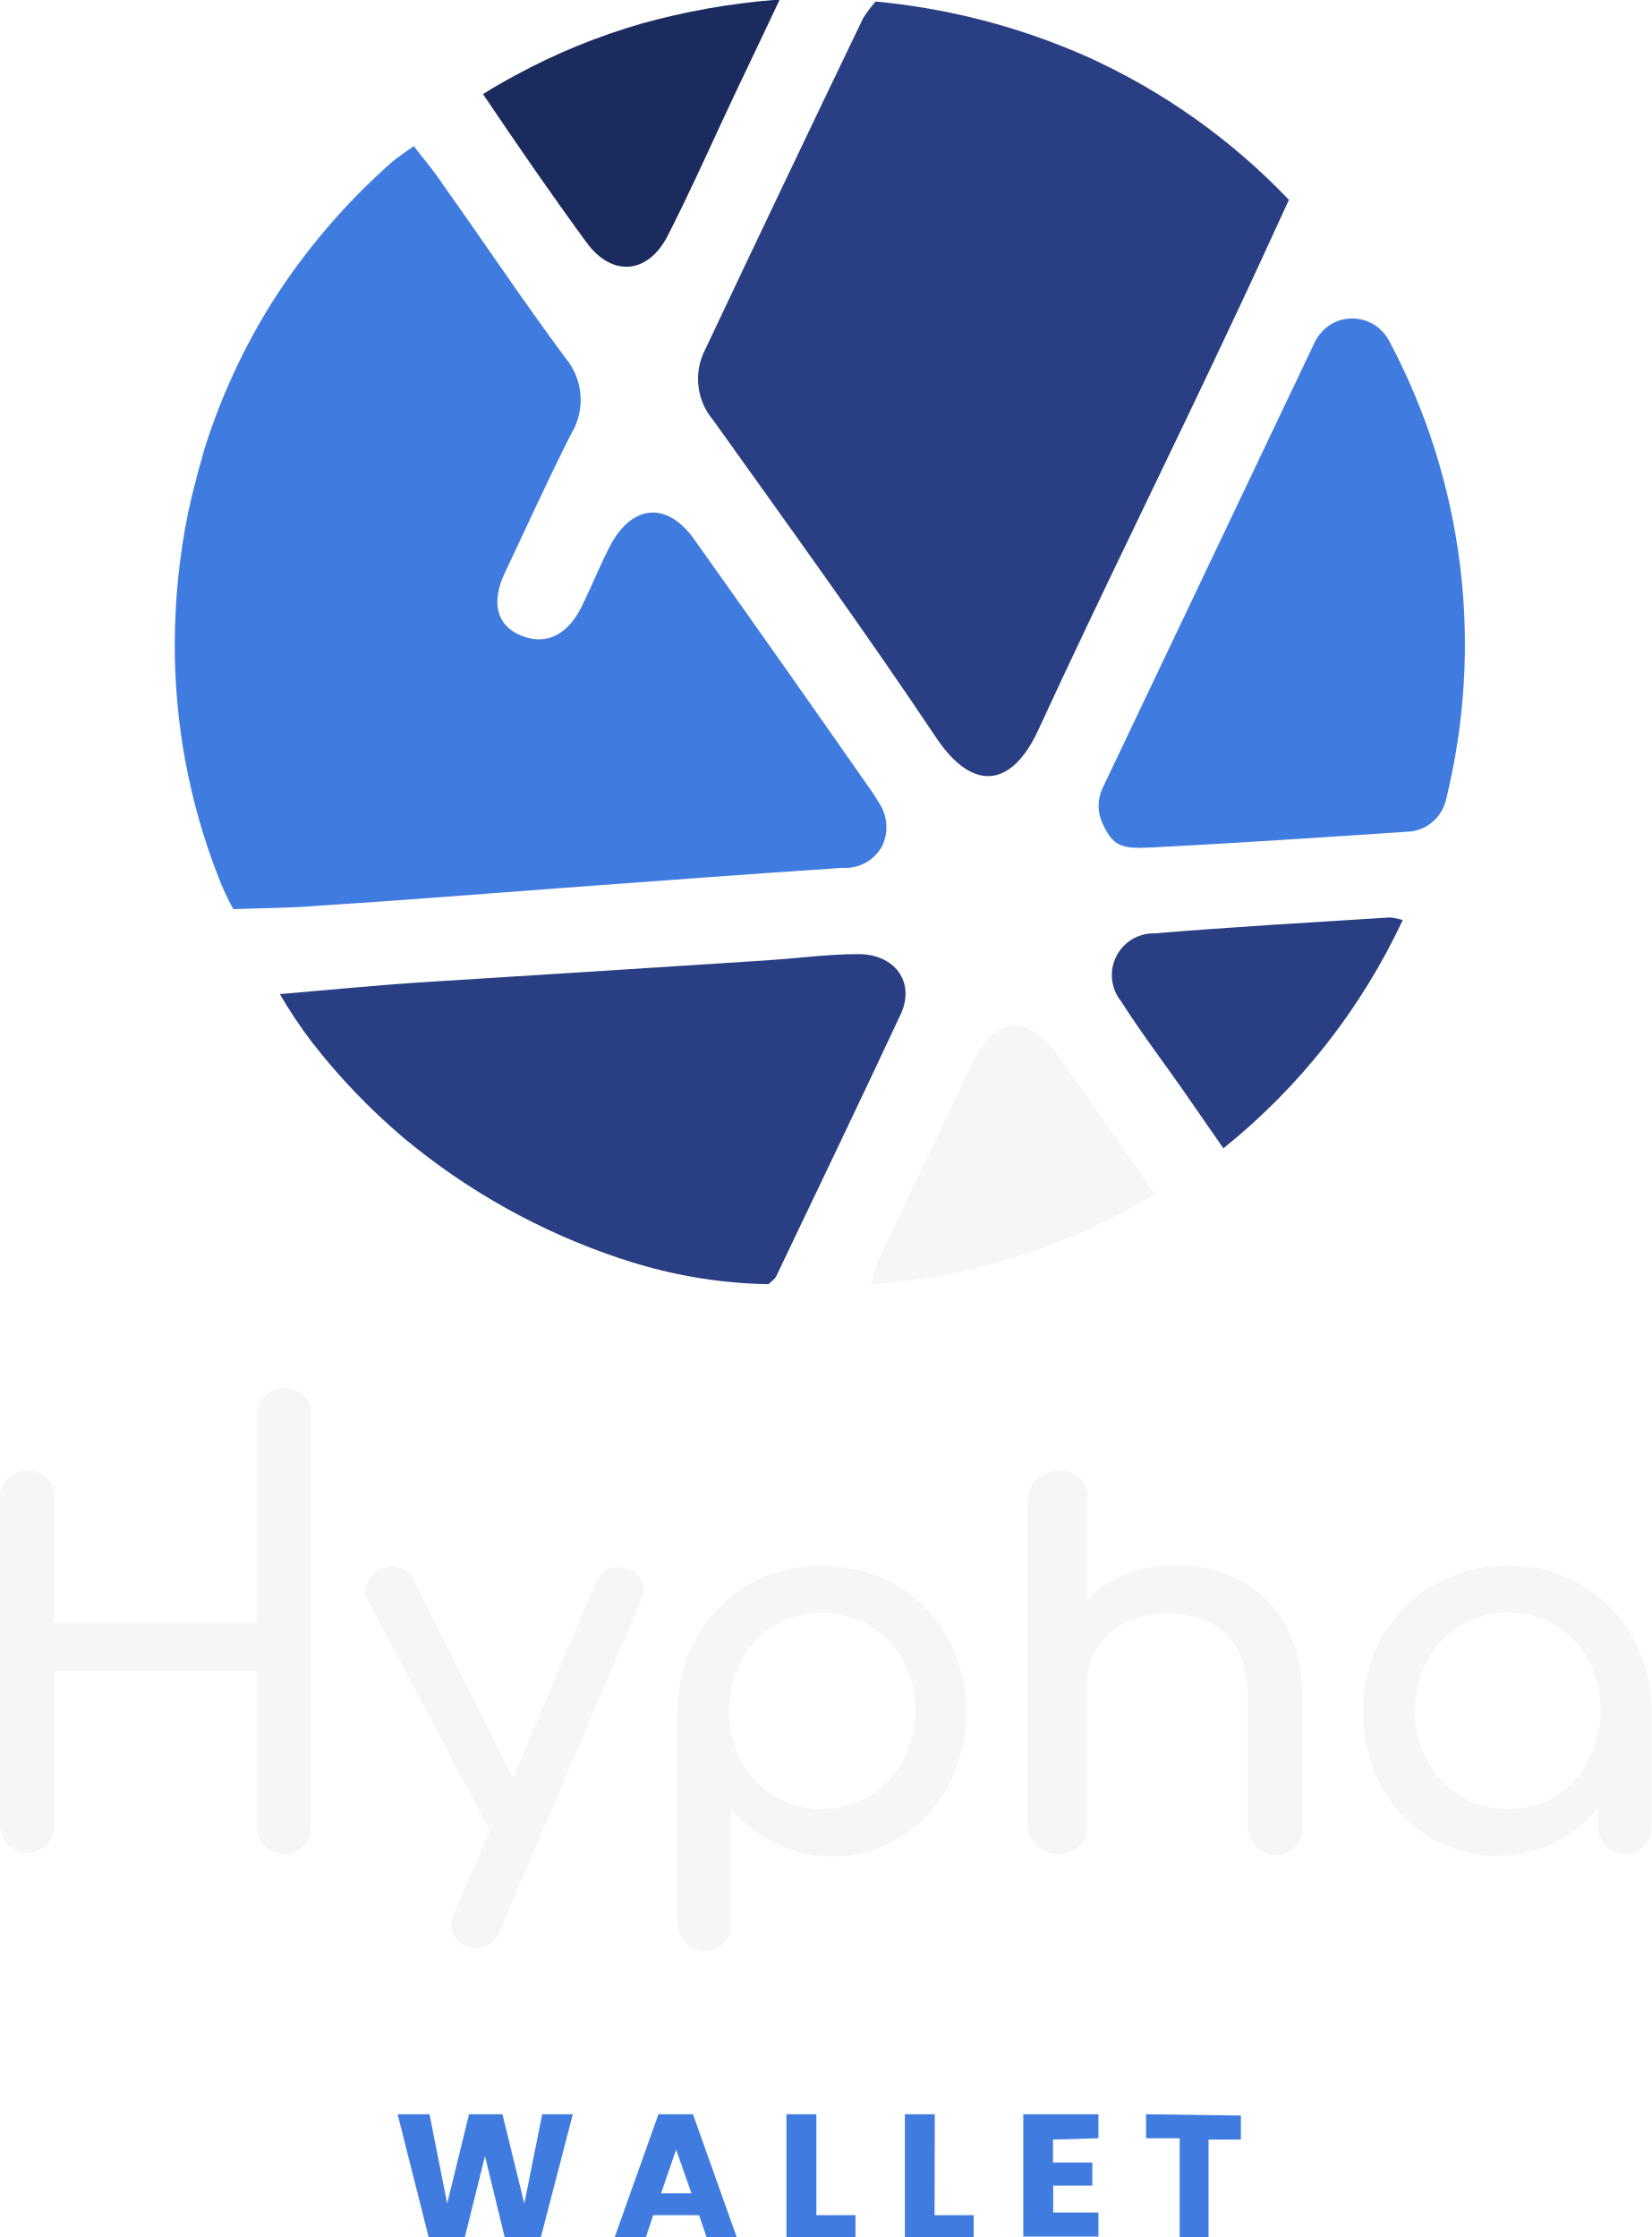
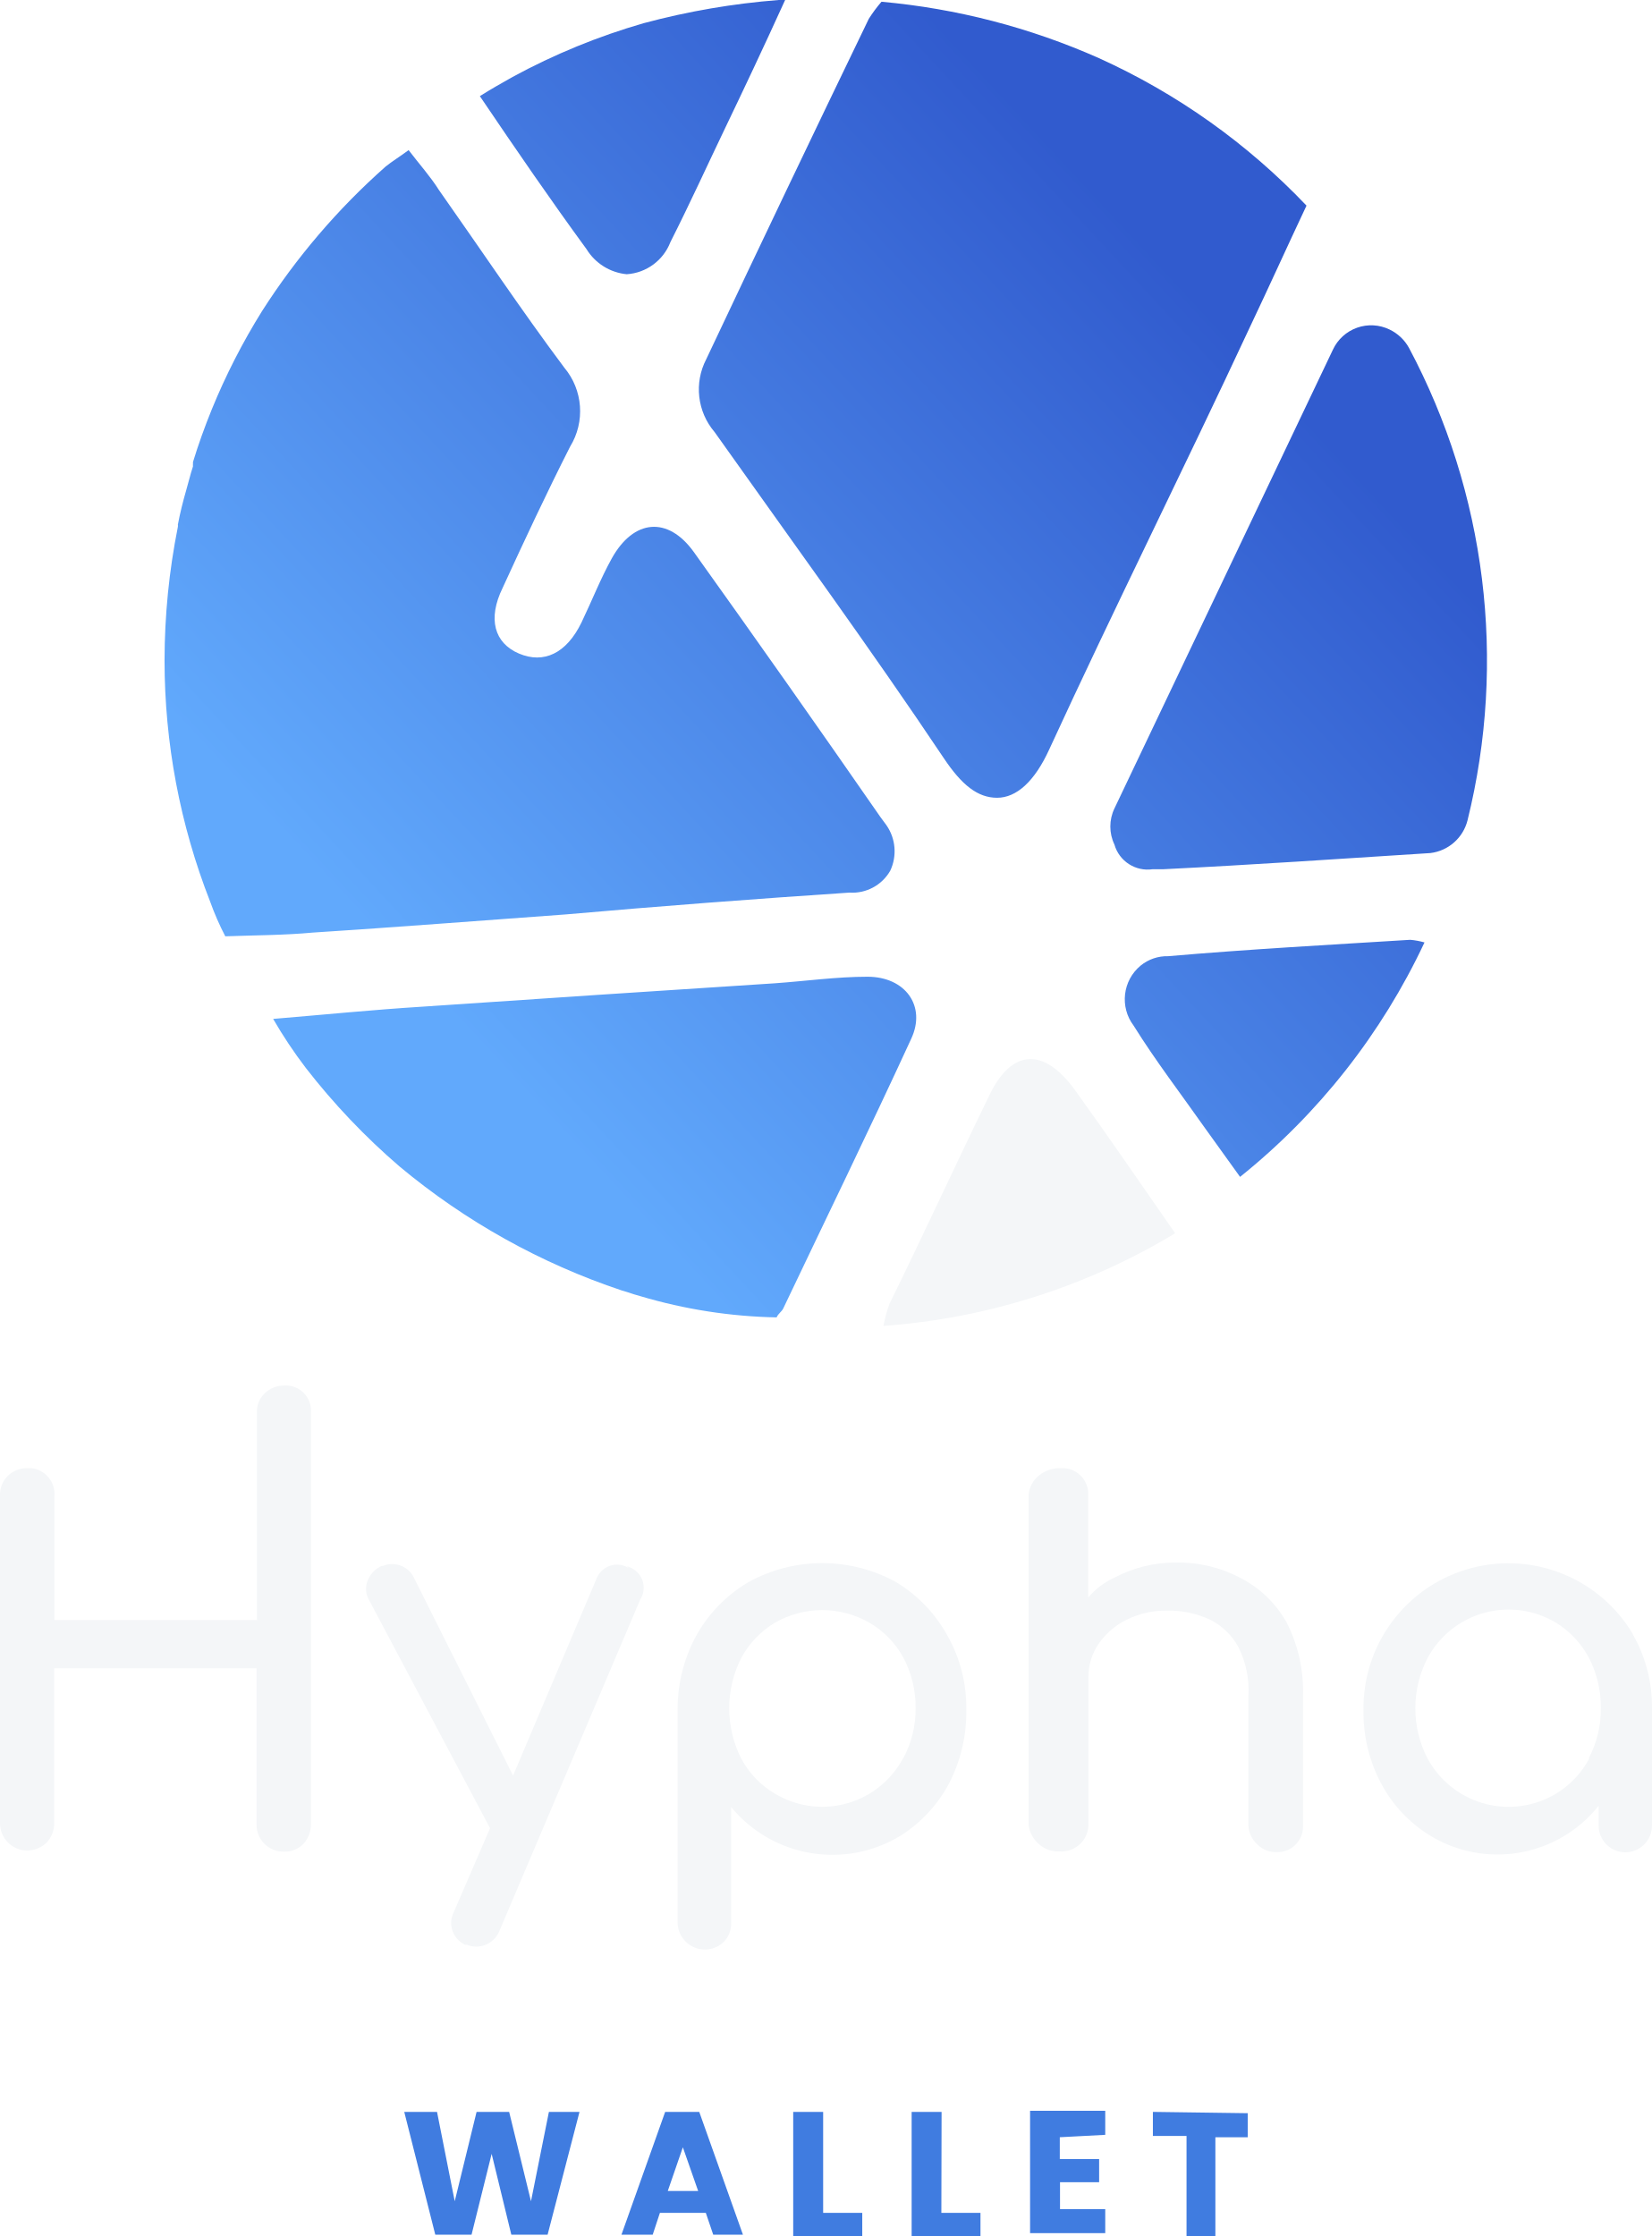
- <svg xmlns="http://www.w3.org/2000/svg" viewBox="0 0 75.61 102.41">
+ <svg xmlns="http://www.w3.org/2000/svg" viewBox="0 0 75.6 102.33">
+   <defs>
+     <linearGradient id="Sfumatura_senza_nome_2" x1="-914.35" y1="587.16" x2="-913.78" y2="587.69" gradientTransform="matrix(60.54, 0, 0, -60.29, 55373.17, 35443.22)" gradientUnits="userSpaceOnUse">
+       <stop offset="0" stop-color="#61a9fc" />
+       <stop offset="1" stop-color="#315bce" />
+     </linearGradient>
+   </defs>
  <g id="Livello_2" data-name="Livello 2">
    <g id="Livello_1-2" data-name="Livello 1">
-       <g id="Layer_2" data-name="Layer 2">
-         <path id="Path_6" data-name="Path 6" d="M9.2,21.14l.08-.3Z" style="fill:#e8ecd7" />
-         <path id="Path_7" data-name="Path 7" d="M9.34,20.65a29,29,0,0,1,3.08-6.75A27.84,27.84,0,0,0,9.34,20.65Z" style="fill:#e8ecd7" />
-         <path id="Path_9" data-name="Path 9" d="M9.28,20.84a.49.49,0,0,1,.06-.17Z" style="fill:#e8ecd7" />
-         <path id="Path_10" data-name="Path 10" d="M9.2,21.14a22.37,22.37,0,0,0-.61,2.41c.11-.47.21-.95.34-1.41S9.1,21.47,9.2,21.14Z" style="fill:#e8ecd7" />
-         <path id="Path_11" data-name="Path 11" d="M14.63,41.46c3.76-.24,7.51-.54,11.25-.82,4.23-.31,8.46-.63,12.69-.91a1.91,1.91,0,0,0,1.81-1,2,2,0,0,0-.16-2L40,36.37q-4.12-5.91-8.31-11.8C30.49,23,29,23.11,28,24.85c-.5.93-.88,1.92-1.35,2.87C26,29.07,25,29.56,23.86,29.1s-1.4-1.54-.73-2.92c1-2.11,1.95-4.22,3-6.29a3,3,0,0,0-.26-3.52c-1.92-2.59-3.71-5.27-5.58-7.9-.4-.61-.88-1.18-1.35-1.78-.44.31-.73.5-1,.73a30,30,0,0,0-5.5,6.44,29.22,29.22,0,0,0-3.09,6.72.61.61,0,0,1-.05.18l-.08.3q-.15.48-.27,1c-.13.47-.23.94-.34,1.41A30.47,30.47,0,0,0,8,29.41a29.11,29.11,0,0,0,2,10.75,11.37,11.37,0,0,0,.68,1.46C12.1,41.57,13.38,41.57,14.63,41.46Z" style="fill:#407ce0" />
-         <path id="Path_12" data-name="Path 12" d="M39.51.83Q35.86,8.42,32.28,16a2.92,2.92,0,0,0,.37,3.24c3.44,4.82,6.92,9.62,10.21,14.54,1.67,2.49,3.46,2.3,4.69-.41,2.9-6.3,6-12.52,8.93-18.78C57.33,12.81,58.14,11,59,9.15a29.59,29.59,0,0,0-9.25-6.56A31,31,0,0,0,40.08.07,6,6,0,0,0,39.51.83Z" style="fill:#293e83" />
-         <path id="Path_13" data-name="Path 13" d="M35.53,58.43c1.91-4,3.83-8,5.7-12,.68-1.46-.27-2.76-1.95-2.75-1.37,0-2.75.19-4.12.28q-7.84.51-15.7,1c-2.19.14-4.3.35-6.65.55a21.37,21.37,0,0,0,1.46,2.19,29.29,29.29,0,0,0,4.18,4.37,30.58,30.58,0,0,0,9.9,5.53l.26.08.27.09.3.09a22.19,22.19,0,0,0,6,.93C35.31,58.65,35.46,58.57,35.53,58.43Z" style="fill:#293e83" />
-         <path id="Path_14" data-name="Path 14" d="M52.64,38.8c4-.2,7.93-.47,11.89-.73h0a1.89,1.89,0,0,0,1.66-1.46,29.58,29.58,0,0,0-2.6-21A1.91,1.91,0,0,0,61,14.8a2,2,0,0,0-.81.85L50.46,36.1a1.9,1.9,0,0,0,0,1.58C50.93,38.72,51.31,38.87,52.64,38.8Z" style="fill:#407ce0" />
-         <path id="Path_15" data-name="Path 15" d="M26.84,11.09c1.18,1.62,2.83,1.46,3.73-.31S32.22,7.36,33,5.67,34.68,2.14,35.68,0H35.4a32.43,32.43,0,0,0-6,1.07,28.71,28.71,0,0,0-5.83,2.39c-.5.27-1,.55-1.46.85C23.73,6.71,25.25,8.92,26.84,11.09Z" style="fill:#1b2b5e" />
-         <path id="Path_16" data-name="Path 16" d="M44.57,48.59c-1.5,3.08-3,6.18-4.43,9.27a5.06,5.06,0,0,0-.27.94,29.24,29.24,0,0,0,13-4.13c-1.57-2.25-3-4.33-4.47-6.38C47,46.4,45.57,46.51,44.57,48.59Z" style="fill:#f4f6f8" />
-         <path id="Path_17" data-name="Path 17" d="M63.63,42c-3.6.23-7.19.43-10.78.73a1.91,1.91,0,0,0-1.54,3.1c1,1.57,2.11,3,3.17,4.55L56,52.57a29.37,29.37,0,0,0,8.21-10.45A3.24,3.24,0,0,0,63.63,42Z" style="fill:#293e83" />
+       <g id="Group_4597" data-name="Group 4597">
+         <path id="Union_77" data-name="Union 77" d="M29.31,59.32,29,59.23l-.27-.09-.27-.08a31.41,31.41,0,0,1-10.18-5.68A31,31,0,0,1,14,48.88a21,21,0,0,1-1.5-2.25c2.41-.2,4.58-.42,6.83-.56q8.07-.55,16.13-1.07c1.41-.1,2.82-.3,4.24-.3,1.73,0,2.7,1.34,2,2.84-1.92,4.17-3.9,8.23-5.86,12.35-.07.14-.22.22-.3.4A23.4,23.4,0,0,1,29.31,59.32Zm25.83-7.7c-1.09-1.55-2.25-3.06-3.26-4.68a2,2,0,0,1,.32-2.75,1.91,1.91,0,0,1,1.26-.43c3.69-.32,7.39-.52,11.08-.75a3.55,3.55,0,0,1,.65.12,30.19,30.19,0,0,1-8.44,10.73ZM9.62,41.27A30.28,30.28,0,0,1,7.53,30.22a31.34,31.34,0,0,1,.61-6.11.3.3,0,0,0,0-.1c.1-.53.23-1.05.38-1.57.07-.27.15-.54.22-.8l.09-.29,0-.11a.32.32,0,0,0,0-.09c.25-.82.54-1.62.86-2.41a29.79,29.79,0,0,1,2.3-4.5c-.19.3-.37.61-.55.92.18-.31.36-.62.55-.92a31.44,31.44,0,0,1,5.66-6.62c.3-.24.6-.42,1.05-.75.48.63,1,1.21,1.39,1.83,1.91,2.71,3.75,5.47,5.73,8.12a3.1,3.1,0,0,1,.27,3.62c-1.08,2.13-2.09,4.29-3.09,6.47-.69,1.41-.38,2.52.75,3s2.17,0,2.86-1.42c.48-1,.87-2,1.39-2.94,1-1.79,2.56-1.94,3.75-.29q4.29,6,8.54,12.13l.28.38a2.09,2.09,0,0,1,.17,2.08,2,2,0,0,1-1.87,1c-4.35.29-8.69.62-13,1-3.85.28-7.7.58-11.56.83-1.29.12-2.6.12-4,.17A12.72,12.72,0,0,1,9.62,41.27ZM51,38.65A1.91,1.91,0,0,1,51,37L61,16a1.93,1.93,0,0,1,2.59-.92,2,2,0,0,1,.89.84,30.46,30.46,0,0,1,2.68,21.62,2,2,0,0,1-1.7,1.5c-4.07.26-8.15.54-12.22.74l-.49,0A1.58,1.58,0,0,1,51,38.65Zm-7.8-3.94c-3.38-5.05-7-10-10.5-14.94a3,3,0,0,1-.38-3.33Q36,8.64,39.76.86a6.58,6.58,0,0,1,.58-.78,31.44,31.44,0,0,1,9.95,2.58,30.38,30.38,0,0,1,9.5,6.75c-.9,1.91-1.73,3.75-2.6,5.58-3,6.44-6.19,12.82-9.17,19.3-.67,1.47-1.5,2.22-2.39,2.22s-1.62-.59-2.43-1.8ZM26.84,11.4c-1.63-2.23-3.19-4.5-4.88-7,.49-.31,1-.6,1.5-.88a29.92,29.92,0,0,1,6-2.46A34,34,0,0,1,35.64,0h.29c-1,2.2-1.9,4.1-2.73,5.83s-1.6,3.43-2.52,5.25a2.3,2.3,0,0,1-2,1.47A2.43,2.43,0,0,1,26.84,11.4Z" style="fill:url(#Sfumatura_senza_nome_2)" />
+         <path id="Path_1326" data-name="Path 1326" d="M45.26,50.16c-1.54,3.16-3,6.35-4.56,9.52a6.66,6.66,0,0,0-.27,1,30,30,0,0,0,13.35-4.24c-1.61-2.31-3.07-4.45-4.59-6.56C47.76,47.91,46.28,48,45.26,50.16Z" style="fill:#f4f6f8" />
      </g>
-       <path id="Path_1072" data-name="Path 1072" d="M26.22,96.79l-1.46,5.62H23.1l-.9-3.7-.92,3.7H19.62L18.2,96.79h1.46l.81,4.09,1-4.09H23l1,4.09.82-4.09ZM32,101.41h-2.1l-.33,1H28.14l2-5.62h1.58l2,5.62H32.34Zm-.35-1-.7-2-.69,2Zm5.72,1h1.79v1.06H36V96.79h1.37Zm5.41,0h1.79v1.06H41.42V96.79h1.37Zm5.42-3.46V99H50v1.06H48.21v1.23h2.07v1.1H46.84V96.79h3.44v1.1Zm8.6-1.1v1.1H55.32v4.52H54V97.89H52.46v-1.1Z" style="fill:#407ce0" />
+       <path id="Path_1072" data-name="Path 1072" d="M26.52,96.65l-1.46,5.62H23.4l-.9-3.7-.92,3.7H19.92L18.5,96.65H20l.81,4.09,1-4.09H23.3l1,4.09.82-4.09Zm5.78,4.62H30.2l-.33,1H28.44l2-5.62H32l2,5.62H32.64Zm-.35-1-.7-2-.69,2Zm5.72,1h1.79v1.06H36.3V96.65h1.37Zm5.41,0h1.79v1.06H41.72V96.65h1.37Zm5.42-3.46v1h1.8v1.06H48.51v1.23h2.07v1.1H47.14v-5.6h3.44v1.1Zm8.6-1.1v1.1H55.62v4.52H54.3V97.75H52.76v-1.1Z" style="fill:#407ce0" />
      <g id="Group_4157" data-name="Group 4157">
-         <path id="Path_113" data-name="Path 113" d="M13,63.55a1.24,1.24,0,0,0-.88.35,1.13,1.13,0,0,0-.36.9v9.48H2.49V68.62A1.18,1.18,0,0,0,1.4,67.33H1.25a1.24,1.24,0,0,0-.89.35,1.2,1.2,0,0,0-.36.9v15a1.26,1.26,0,0,0,1.28,1.25,1.31,1.31,0,0,0,.86-.36,1.28,1.28,0,0,0,.35-.89V76.49h9.26v7.14A1.23,1.23,0,0,0,13,84.88h0a1.18,1.18,0,0,0,.89-.36,1.32,1.32,0,0,0,.34-.89V64.78A1.15,1.15,0,0,0,13,63.55Z" style="fill:#f4f6f8" />
-         <path id="Path_114" data-name="Path 114" d="M28.77,71.9a1,1,0,0,0-1.43.39,1.08,1.08,0,0,0-.08.19L23.48,81.4l-4.51-9a1.11,1.11,0,0,0-1.44-.6l-.05,0a1.16,1.16,0,0,0-.63.62,1,1,0,0,0,0,.87l5.53,10.43a.22.22,0,0,0,.05.08l-1.66,3.84a1.09,1.09,0,0,0,.52,1.46l.07,0a1.14,1.14,0,0,0,1.49-.62l6.45-15.14a1,1,0,0,0-.59-1.52Z" style="fill:#f4f6f8" />
-         <path id="Path_115" data-name="Path 115" d="M41,72.54a7,7,0,0,0-6.74,0,6.44,6.44,0,0,0-2.36,2.39,7,7,0,0,0-.89,3.4v9.76a1.25,1.25,0,0,0,1.28,1.22,1.23,1.23,0,0,0,.83-.35,1.18,1.18,0,0,0,.34-.87v-5.3a6,6,0,0,0,7.77,1.31,6.37,6.37,0,0,0,2.19-2.36,7.07,7.07,0,0,0,.8-3.4,6.65,6.65,0,0,0-.87-3.4A6.52,6.52,0,0,0,41,72.54Zm.32,8.08a4.2,4.2,0,0,1-5.87,1.6,4.13,4.13,0,0,1-1.53-1.6,5.08,5.08,0,0,1,0-4.6,4.15,4.15,0,0,1,1.53-1.61,4.34,4.34,0,0,1,4.35,0A4.2,4.2,0,0,1,41.34,76a4.73,4.73,0,0,1,.56,2.31,4.68,4.68,0,0,1-.56,2.29Z" style="fill:#f4f6f8" />
-         <path id="Path_116" data-name="Path 116" d="M56.76,72.35a6.06,6.06,0,0,0-2.95-.7,5.81,5.81,0,0,0-2.83.69,3.45,3.45,0,0,0-1.2.91V68.57a1.18,1.18,0,0,0-1.11-1.24h-.15a1.54,1.54,0,0,0-1,.34,1.29,1.29,0,0,0-.47.88v15.1a1.37,1.37,0,0,0,.47.88,1.33,1.33,0,0,0,.95.34,1.25,1.25,0,0,0,.94-.34,1.23,1.23,0,0,0,.38-.88V76.92a2.67,2.67,0,0,1,.48-1.57,3.3,3.3,0,0,1,1.28-1.09,4,4,0,0,1,1.82-.41,4.39,4.39,0,0,1,2,.42,3,3,0,0,1,1.3,1.28,4.4,4.4,0,0,1,.44,2.23v5.9a1.26,1.26,0,0,0,.41.87,1.23,1.23,0,0,0,.91.35,1.16,1.16,0,0,0,1.18-1.22v-5.9a6.91,6.91,0,0,0-.75-3.37A5.08,5.08,0,0,0,56.76,72.35Z" style="fill:#f4f6f8" />
-         <path id="Path_117" data-name="Path 117" d="M74.73,74.93A6.45,6.45,0,0,0,69,71.67a6.52,6.52,0,0,0-6.6,6.66,6.89,6.89,0,0,0,.8,3.39,6.21,6.21,0,0,0,2.19,2.36,6.06,6.06,0,0,0,6.28,0,6.29,6.29,0,0,0,1.49-1.33v.91a1.22,1.22,0,1,0,2.44,0V78.33a6.66,6.66,0,0,0-.88-3.4Zm-2,5.69a4.22,4.22,0,0,1-1.51,1.6,4.22,4.22,0,0,1-5.89-1.6,5,5,0,0,1,0-4.6,4.3,4.3,0,0,1,1.53-1.61,4.35,4.35,0,0,1,4.36,0A4.17,4.17,0,0,1,72.71,76a4.86,4.86,0,0,1,.55,2.31,4.78,4.78,0,0,1-.55,2.29Z" style="fill:#f4f6f8" />
+         <path id="Path_113" data-name="Path 113" d="M13,63.41a1.26,1.26,0,0,0-.88.35,1.13,1.13,0,0,0-.36.9v9.48H2.49V68.48a1.19,1.19,0,0,0-1.06-1.29H1.25a1.24,1.24,0,0,0-.89.35,1.21,1.21,0,0,0-.36.9v15a1.25,1.25,0,0,0,1.27,1.25h0a1.31,1.31,0,0,0,.86-.36,1.28,1.28,0,0,0,.35-.89V76.35h9.26v7.14A1.23,1.23,0,0,0,13,84.74h0a1.18,1.18,0,0,0,.89-.36,1.32,1.32,0,0,0,.34-.89V64.64a1.15,1.15,0,0,0-1.06-1.23Z" style="fill:#f4f6f8" />
+         <path id="Path_114" data-name="Path 114" d="M28.77,71.76a1,1,0,0,0-1.38.31.56.56,0,0,0-.05.08,1.54,1.54,0,0,0-.08.19l-3.78,8.92-4.51-9a1.11,1.11,0,0,0-1.44-.6h-.05a1.19,1.19,0,0,0-.63.62,1,1,0,0,0,0,.87l5.53,10.43a.22.22,0,0,0,.05.08L20.77,87.5A1.1,1.1,0,0,0,21.28,89h.08a1.14,1.14,0,0,0,1.49-.62h0L29.3,73.2A1,1,0,0,0,29,71.82a1,1,0,0,0-.31-.14Z" style="fill:#f4f6f8" />
+         <path id="Path_115" data-name="Path 115" d="M41,72.4a7,7,0,0,0-6.74,0,6.52,6.52,0,0,0-2.36,2.39,7,7,0,0,0-.89,3.4V88a1.25,1.25,0,0,0,1.28,1.22h0a1.23,1.23,0,0,0,.83-.35,1.17,1.17,0,0,0,.34-.87v-5.3A6,6,0,0,0,41.23,84a6.37,6.37,0,0,0,2.19-2.36,7.07,7.07,0,0,0,.8-3.4,6.65,6.65,0,0,0-.87-3.4A6.52,6.52,0,0,0,41,72.4Zm.32,8.08a4.19,4.19,0,0,1-5.69,1.7l-.18-.1a4.13,4.13,0,0,1-1.53-1.6,5.1,5.1,0,0,1,0-4.6,4.22,4.22,0,0,1,1.53-1.61,4.34,4.34,0,0,1,4.35,0,4.13,4.13,0,0,1,1.54,1.59,4.78,4.78,0,0,1,.56,2.31,4.68,4.68,0,0,1-.56,2.29Z" style="fill:#f4f6f8" />
+         <path id="Path_116" data-name="Path 116" d="M56.76,72.21a6.06,6.06,0,0,0-2.95-.7A5.92,5.92,0,0,0,51,72.2a3.45,3.45,0,0,0-1.2.91V68.43a1.18,1.18,0,0,0-1.11-1.24h-.15a1.52,1.52,0,0,0-1,.34,1.29,1.29,0,0,0-.47.88v15.1a1.37,1.37,0,0,0,.47.88,1.29,1.29,0,0,0,.95.34,1.25,1.25,0,0,0,.94-.34,1.23,1.23,0,0,0,.38-.88V76.78a2.67,2.67,0,0,1,.48-1.57,3.37,3.37,0,0,1,1.28-1.09,4,4,0,0,1,1.82-.41,4.44,4.44,0,0,1,2,.42,3,3,0,0,1,1.3,1.28,4.4,4.4,0,0,1,.44,2.23v5.9a1.26,1.26,0,0,0,.41.87,1.19,1.19,0,0,0,.91.35,1.16,1.16,0,0,0,1.18-1.14v-6a6.91,6.91,0,0,0-.75-3.37A5.08,5.08,0,0,0,56.76,72.21Z" style="fill:#f4f6f8" />
+         <path id="Path_117" data-name="Path 117" d="M74.73,74.79A6.63,6.63,0,0,0,62.4,78v.22a6.89,6.89,0,0,0,.8,3.39,6.21,6.21,0,0,0,2.19,2.36,5.92,5.92,0,0,0,7.77-1.33v.91a1.22,1.22,0,0,0,2.44,0h0V78.19a6.66,6.66,0,0,0-.88-3.4Zm-2,5.69a4.15,4.15,0,0,1-1.51,1.6,4.21,4.21,0,0,1-5.79-1.43l-.1-.17a5,5,0,0,1,0-4.6,4.21,4.21,0,0,1,5.89-1.61,4.21,4.21,0,0,1,1.49,1.59,4.89,4.89,0,0,1,.55,2.31,4.78,4.78,0,0,1-.55,2.29Z" style="fill:#f4f6f8" />
      </g>
    </g>
  </g>
</svg>
